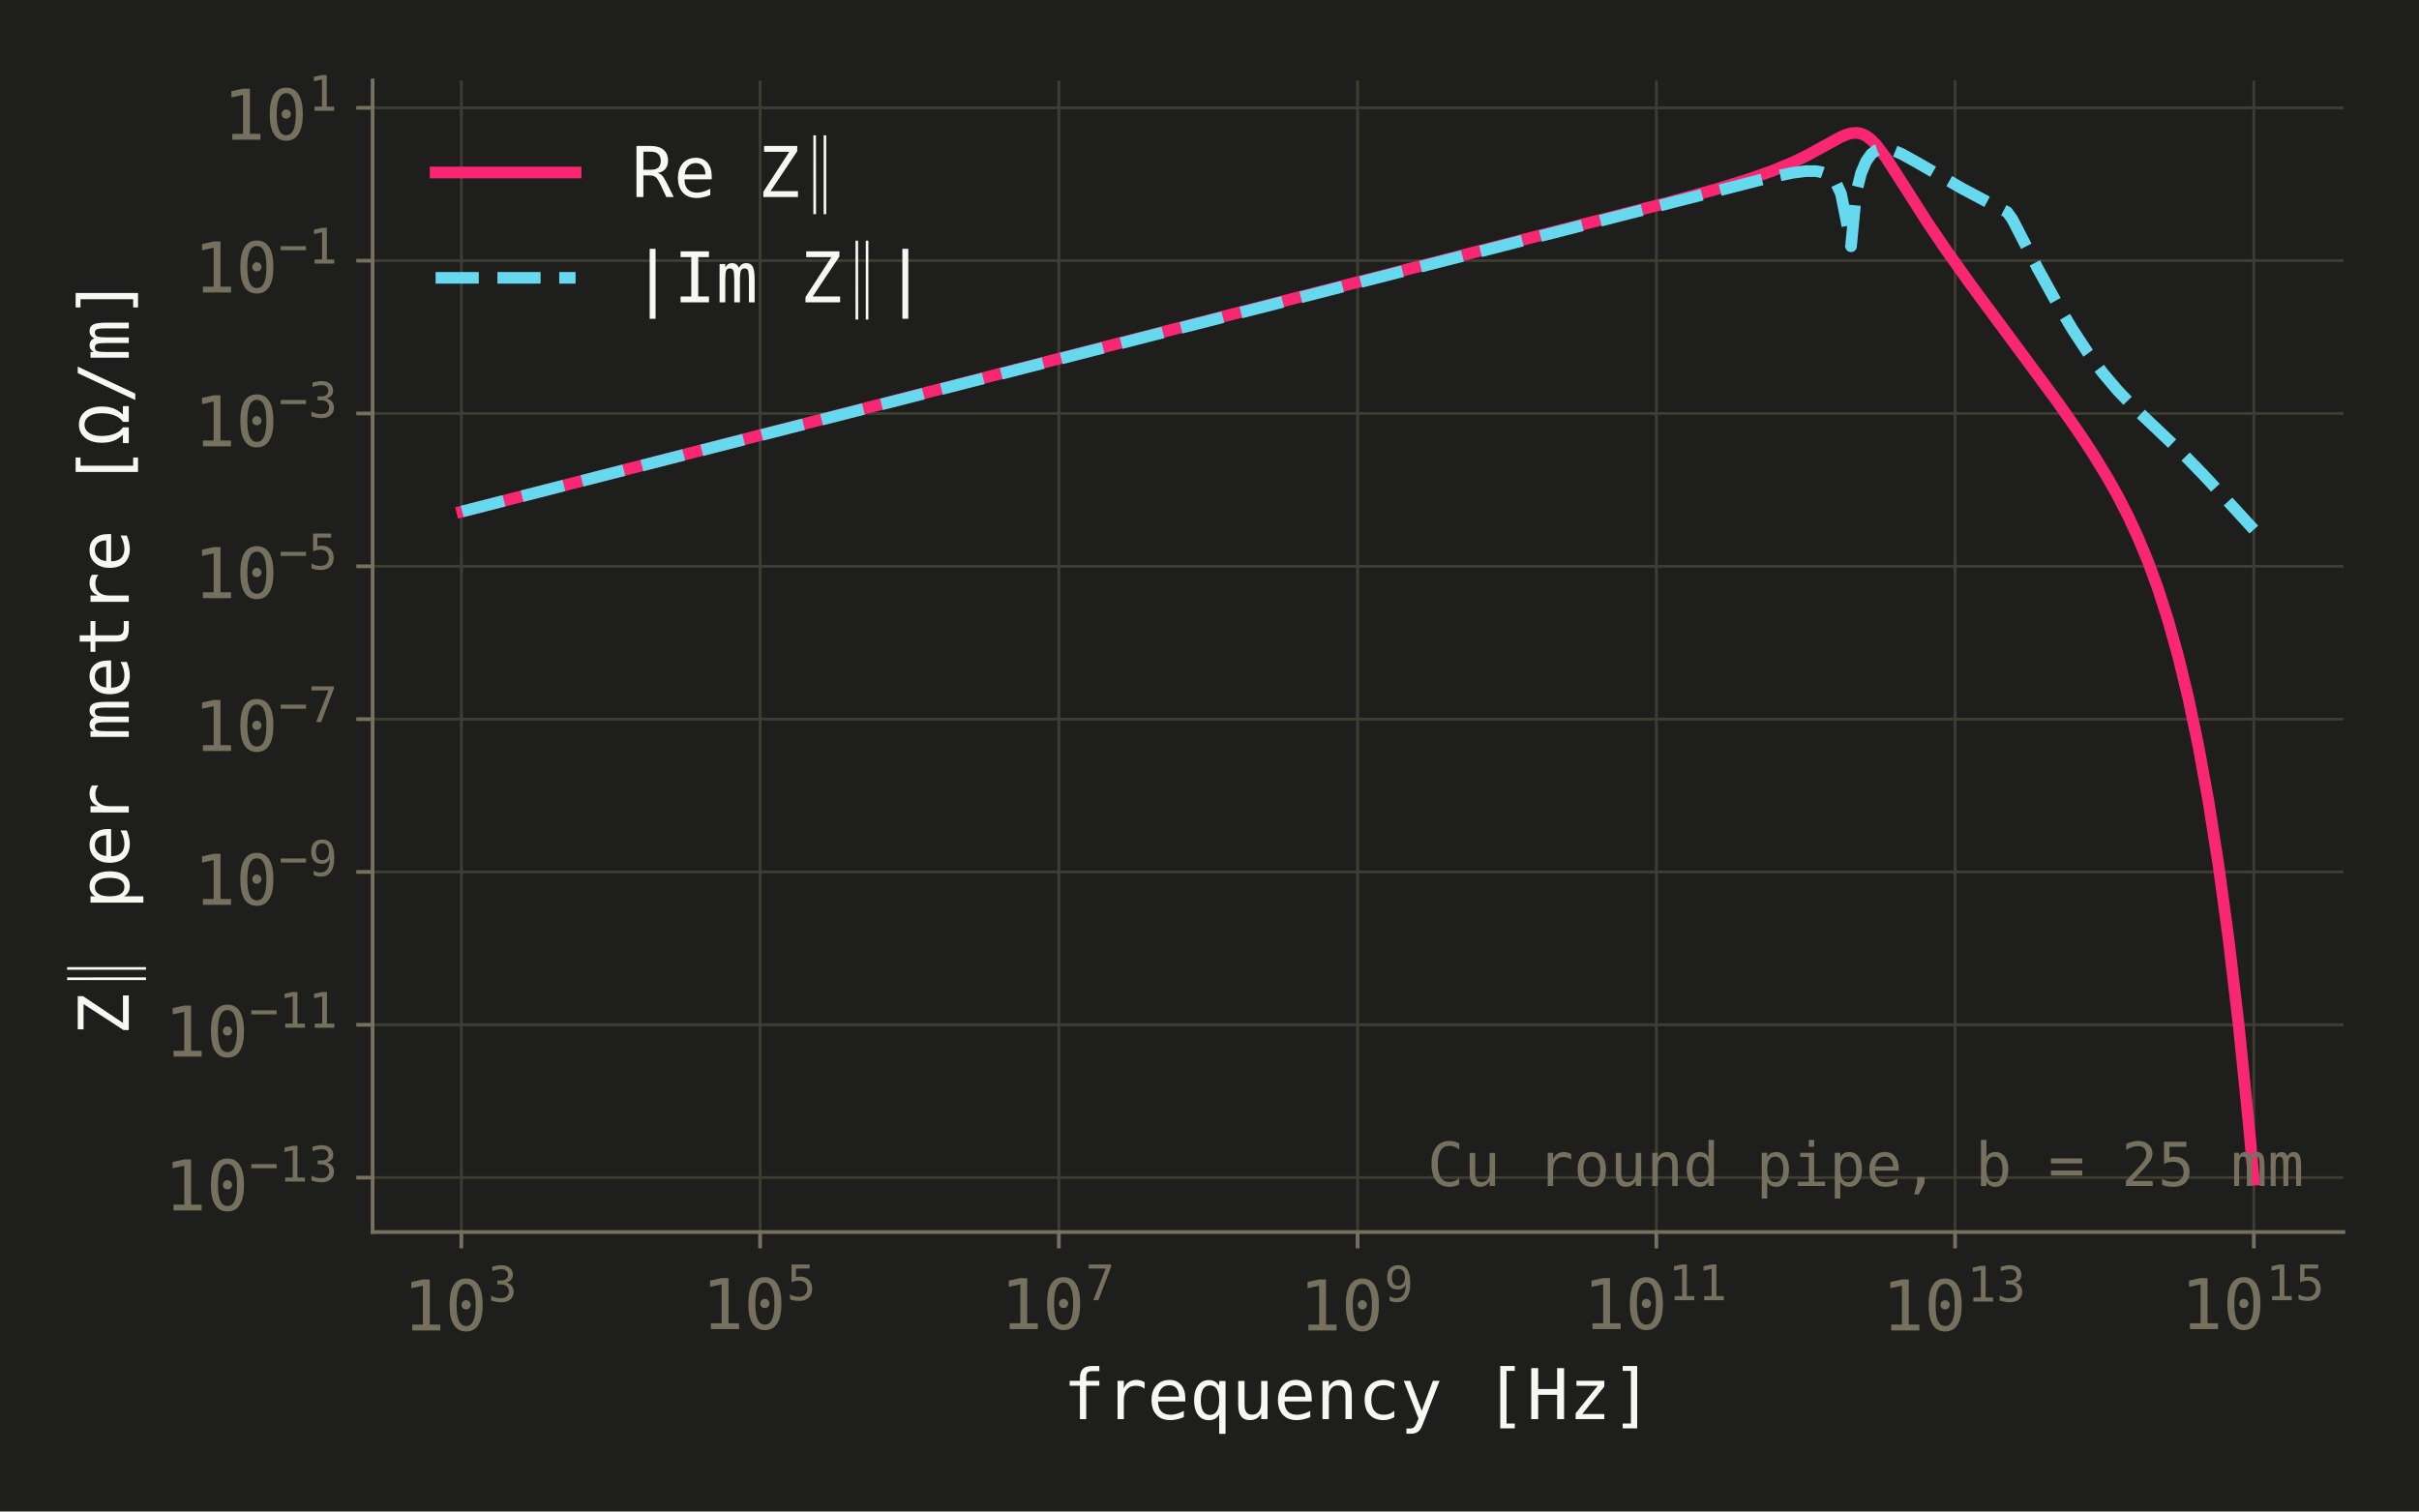
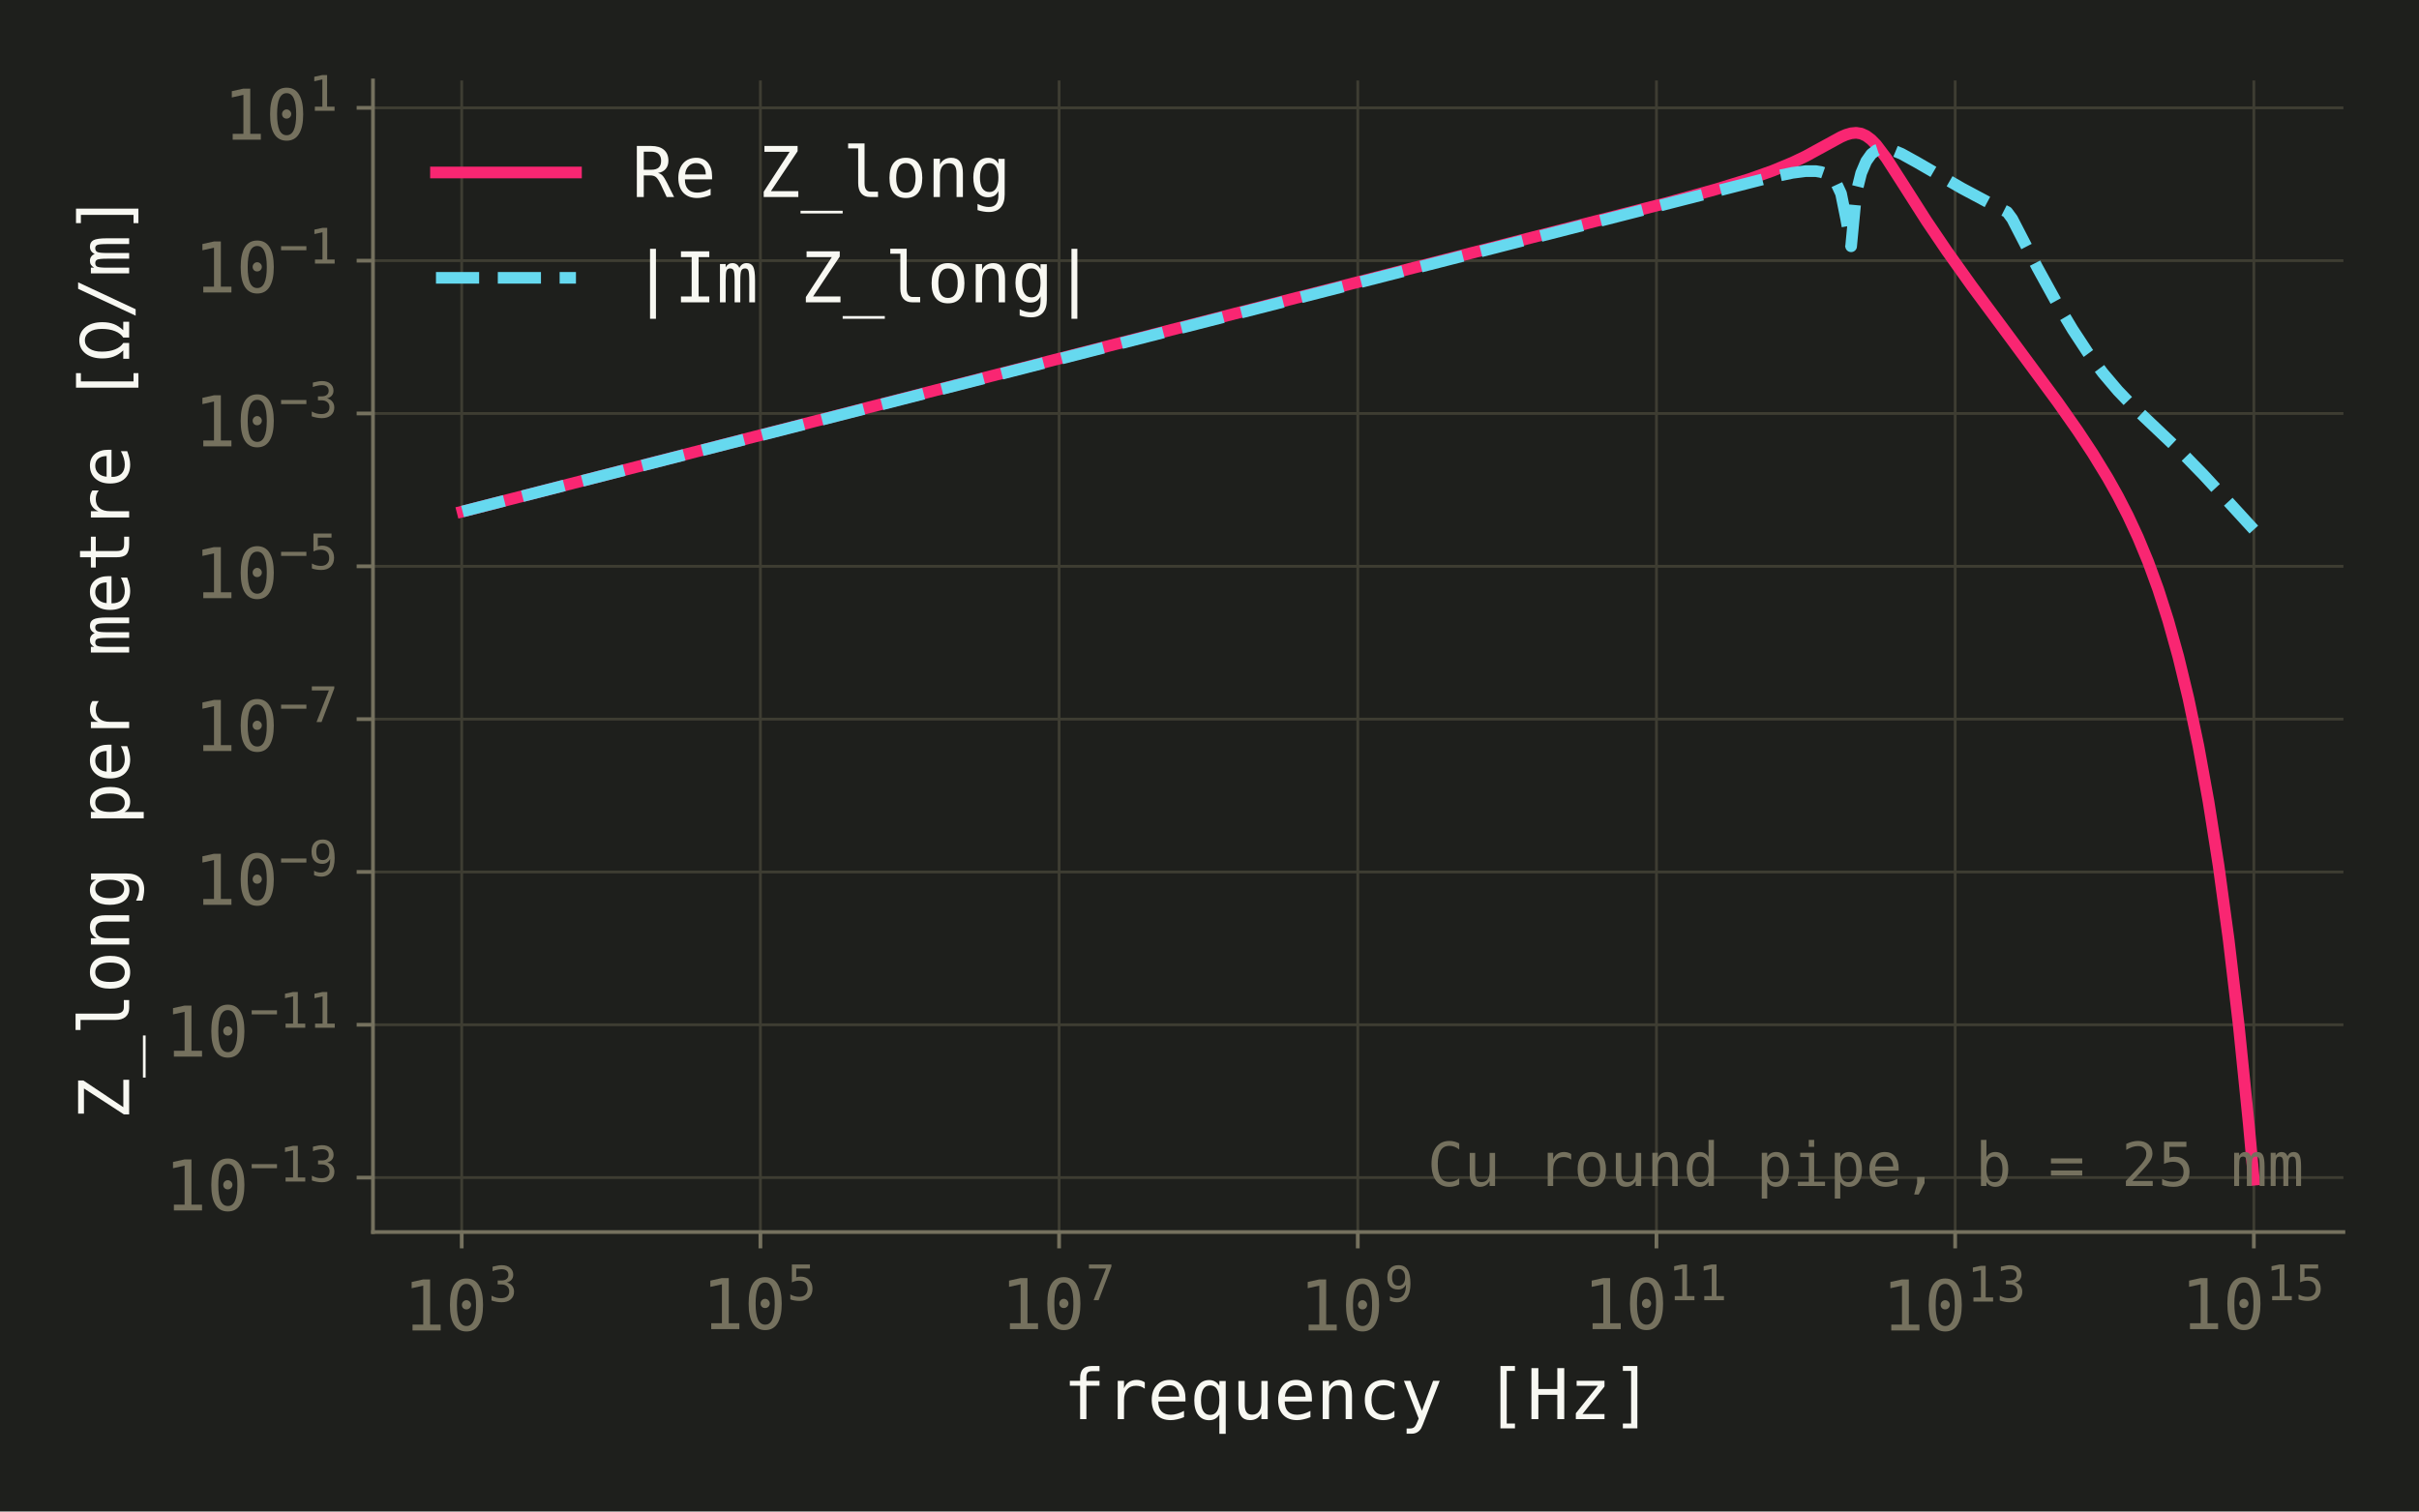
<svg xmlns="http://www.w3.org/2000/svg" xmlns:xlink="http://www.w3.org/1999/xlink" width="518.4pt" height="324pt" viewBox="0 0 518.4 324" version="1.1">
  <defs>
    <style type="text/css">*{stroke-linejoin: round; stroke-linecap: butt}</style>
  </defs>
  <g id="figure_1">
    <g id="patch_1">
      <path d="M 0 324  L 518.4 324  L 518.4 0  L 0 0  z " style="fill: #1e1f1c" />
    </g>
    <g id="axes_1">
      <g id="patch_2">
-         <path d="M 79.851 264.095  L 502.2 264.095  L 502.2 17.246  L 79.851 17.246  z " style="fill: #1e1f1c" />
+         <path d="M 79.931 264.095  L 502.2 264.095  L 502.2 17.246  L 79.931 17.246  z " style="fill: #1e1f1c" />
      </g>
      <g id="matplotlib.axis_1">
        <g id="xtick_1">
          <g id="line2d_1">
-             <path d="M 98.871 264.095  L 98.871 17.246  " clip-path="url(#pb10f957fe7)" style="fill: none; stroke: #3e3d32; stroke-width: 0.6; stroke-linecap: square" />
+             <path d="M 98.947 264.095  L 98.947 17.246  " clip-path="url(#padf489cd1b)" style="fill: none; stroke: #3e3d32; stroke-width: 0.6; stroke-linecap: square" />
          </g>
          <g id="line2d_2">
            <defs>
-               <path id="mc1d2cefa07" d="M 0 0  L 0 3.5  " style="stroke: #75715e; stroke-width: 0.8" />
+               <path id="m53ba9e22ab" d="M 0 0  L 0 3.5  " style="stroke: #75715e; stroke-width: 0.8" />
            </defs>
            <g>
-               <use xlink:href="#mc1d2cefa07" x="98.871" y="264.095" style="fill: #75715e; stroke: #75715e; stroke-width: 0.8" />
+               <use xlink:href="#m53ba9e22ab" x="98.947" y="264.095" style="fill: #75715e; stroke: #75715e; stroke-width: 0.8" />
            </g>
          </g>
          <g id="text_1">
-             <g style="fill: #75715e" transform="translate(86.34601 285.1953)">
+             <g style="fill: #75715e" transform="translate(86.42211 285.1953)">
              <text>
                <tspan x="0" y="-0.007" style="font-size: 15px; font-family: 'DejaVu Sans Mono'; fill: #75715e">1</tspan>
                <tspan x="9.031" y="-0.007" style="font-size: 15px; font-family: 'DejaVu Sans Mono'; fill: #75715e">0</tspan>
                <tspan x="18.205" y="-6.202" style="font-size: 10.5px; font-family: 'DejaVu Sans Mono'; fill: #75715e">3</tspan>
              </text>
            </g>
          </g>
        </g>
        <g id="xtick_2">
          <g id="line2d_3">
-             <path d="M 162.893 264.095  L 162.893 17.246  " clip-path="url(#pb10f957fe7)" style="fill: none; stroke: #3e3d32; stroke-width: 0.6; stroke-linecap: square" />
+             <path d="M 162.957 264.095  L 162.957 17.246  " clip-path="url(#padf489cd1b)" style="fill: none; stroke: #3e3d32; stroke-width: 0.6; stroke-linecap: square" />
          </g>
          <g id="line2d_4">
            <g>
-               <use xlink:href="#mc1d2cefa07" x="162.893" y="264.095" style="fill: #75715e; stroke: #75715e; stroke-width: 0.8" />
+               <use xlink:href="#m53ba9e22ab" x="162.957" y="264.095" style="fill: #75715e; stroke: #75715e; stroke-width: 0.8" />
            </g>
          </g>
          <g id="text_2">
-             <g style="fill: #75715e" transform="translate(150.3679 285.0453)">
+             <g style="fill: #75715e" transform="translate(150.4319 285.0453)">
              <text>
                <tspan x="0" y="-0.149" style="font-size: 15px; font-family: 'DejaVu Sans Mono'; fill: #75715e">1</tspan>
                <tspan x="9.031" y="-0.149" style="font-size: 15px; font-family: 'DejaVu Sans Mono'; fill: #75715e">0</tspan>
                <tspan x="18.205" y="-6.344" style="font-size: 10.5px; font-family: 'DejaVu Sans Mono'; fill: #75715e">5</tspan>
              </text>
            </g>
          </g>
        </g>
        <g id="xtick_3">
          <g id="line2d_5">
-             <path d="M 226.915 264.095  L 226.915 17.246  " clip-path="url(#pb10f957fe7)" style="fill: none; stroke: #3e3d32; stroke-width: 0.6; stroke-linecap: square" />
+             <path d="M 226.967 264.095  L 226.967 17.246  " clip-path="url(#padf489cd1b)" style="fill: none; stroke: #3e3d32; stroke-width: 0.6; stroke-linecap: square" />
          </g>
          <g id="line2d_6">
            <g>
-               <use xlink:href="#mc1d2cefa07" x="226.915" y="264.095" style="fill: #75715e; stroke: #75715e; stroke-width: 0.8" />
+               <use xlink:href="#m53ba9e22ab" x="226.967" y="264.095" style="fill: #75715e; stroke: #75715e; stroke-width: 0.8" />
            </g>
          </g>
          <g id="text_3">
-             <g style="fill: #75715e" transform="translate(214.3898 285.0453)">
+             <g style="fill: #75715e" transform="translate(214.4417 285.0453)">
              <text>
                <tspan x="0" y="-0.149" style="font-size: 15px; font-family: 'DejaVu Sans Mono'; fill: #75715e">1</tspan>
                <tspan x="9.031" y="-0.149" style="font-size: 15px; font-family: 'DejaVu Sans Mono'; fill: #75715e">0</tspan>
                <tspan x="18.205" y="-6.344" style="font-size: 10.5px; font-family: 'DejaVu Sans Mono'; fill: #75715e">7</tspan>
              </text>
            </g>
          </g>
        </g>
        <g id="xtick_4">
          <g id="line2d_7">
-             <path d="M 290.937 264.095  L 290.937 17.246  " clip-path="url(#pb10f957fe7)" style="fill: none; stroke: #3e3d32; stroke-width: 0.6; stroke-linecap: square" />
+             <path d="M 290.977 264.095  L 290.977 17.246  " clip-path="url(#padf489cd1b)" style="fill: none; stroke: #3e3d32; stroke-width: 0.6; stroke-linecap: square" />
          </g>
          <g id="line2d_8">
            <g>
-               <use xlink:href="#mc1d2cefa07" x="290.937" y="264.095" style="fill: #75715e; stroke: #75715e; stroke-width: 0.8" />
+               <use xlink:href="#m53ba9e22ab" x="290.977" y="264.095" style="fill: #75715e; stroke: #75715e; stroke-width: 0.8" />
            </g>
          </g>
          <g id="text_4">
-             <g style="fill: #75715e" transform="translate(278.4117 285.1953)">
+             <g style="fill: #75715e" transform="translate(278.4515 285.1953)">
              <text>
                <tspan x="0" y="-0.007" style="font-size: 15px; font-family: 'DejaVu Sans Mono'; fill: #75715e">1</tspan>
                <tspan x="9.031" y="-0.007" style="font-size: 15px; font-family: 'DejaVu Sans Mono'; fill: #75715e">0</tspan>
                <tspan x="18.205" y="-6.202" style="font-size: 10.5px; font-family: 'DejaVu Sans Mono'; fill: #75715e">9</tspan>
              </text>
            </g>
          </g>
        </g>
        <g id="xtick_5">
          <g id="line2d_9">
-             <path d="M 354.959 264.095  L 354.959 17.246  " clip-path="url(#pb10f957fe7)" style="fill: none; stroke: #3e3d32; stroke-width: 0.6; stroke-linecap: square" />
+             <path d="M 354.986 264.095  L 354.986 17.246  " clip-path="url(#padf489cd1b)" style="fill: none; stroke: #3e3d32; stroke-width: 0.6; stroke-linecap: square" />
          </g>
          <g id="line2d_10">
            <g>
-               <use xlink:href="#mc1d2cefa07" x="354.959" y="264.095" style="fill: #75715e; stroke: #75715e; stroke-width: 0.8" />
+               <use xlink:href="#m53ba9e22ab" x="354.986" y="264.095" style="fill: #75715e; stroke: #75715e; stroke-width: 0.8" />
            </g>
          </g>
          <g id="text_5">
-             <g style="fill: #75715e" transform="translate(339.2836 285.0453)">
+             <g style="fill: #75715e" transform="translate(339.3113 285.0453)">
              <text>
                <tspan x="0" y="-0.149" style="font-size: 15px; font-family: 'DejaVu Sans Mono'; fill: #75715e">1</tspan>
                <tspan x="9.031" y="-0.149" style="font-size: 15px; font-family: 'DejaVu Sans Mono'; fill: #75715e">0</tspan>
                <tspan x="18.205" y="-6.344" style="font-size: 10.5px; font-family: 'DejaVu Sans Mono'; fill: #75715e">1</tspan>
                <tspan x="24.527" y="-6.344" style="font-size: 10.5px; font-family: 'DejaVu Sans Mono'; fill: #75715e">1</tspan>
              </text>
            </g>
          </g>
        </g>
        <g id="xtick_6">
          <g id="line2d_11">
-             <path d="M 418.98 264.095  L 418.98 17.246  " clip-path="url(#pb10f957fe7)" style="fill: none; stroke: #3e3d32; stroke-width: 0.6; stroke-linecap: square" />
+             <path d="M 418.996 264.095  L 418.996 17.246  " clip-path="url(#padf489cd1b)" style="fill: none; stroke: #3e3d32; stroke-width: 0.6; stroke-linecap: square" />
          </g>
          <g id="line2d_12">
            <g>
-               <use xlink:href="#mc1d2cefa07" x="418.98" y="264.095" style="fill: #75715e; stroke: #75715e; stroke-width: 0.8" />
+               <use xlink:href="#m53ba9e22ab" x="418.996" y="264.095" style="fill: #75715e; stroke: #75715e; stroke-width: 0.8" />
            </g>
          </g>
          <g id="text_6">
-             <g style="fill: #75715e" transform="translate(403.3054 285.1953)">
+             <g style="fill: #75715e" transform="translate(403.3211 285.1953)">
              <text>
                <tspan x="0" y="-0.007" style="font-size: 15px; font-family: 'DejaVu Sans Mono'; fill: #75715e">1</tspan>
                <tspan x="9.031" y="-0.007" style="font-size: 15px; font-family: 'DejaVu Sans Mono'; fill: #75715e">0</tspan>
                <tspan x="18.205" y="-6.202" style="font-size: 10.5px; font-family: 'DejaVu Sans Mono'; fill: #75715e">1</tspan>
                <tspan x="24.527" y="-6.202" style="font-size: 10.5px; font-family: 'DejaVu Sans Mono'; fill: #75715e">3</tspan>
              </text>
            </g>
          </g>
        </g>
        <g id="xtick_7">
          <g id="line2d_13">
-             <path d="M 483.002 264.095  L 483.002 17.246  " clip-path="url(#pb10f957fe7)" style="fill: none; stroke: #3e3d32; stroke-width: 0.6; stroke-linecap: square" />
+             <path d="M 483.006 264.095  L 483.006 17.246  " clip-path="url(#padf489cd1b)" style="fill: none; stroke: #3e3d32; stroke-width: 0.6; stroke-linecap: square" />
          </g>
          <g id="line2d_14">
            <g>
-               <use xlink:href="#mc1d2cefa07" x="483.002" y="264.095" style="fill: #75715e; stroke: #75715e; stroke-width: 0.8" />
+               <use xlink:href="#m53ba9e22ab" x="483.006" y="264.095" style="fill: #75715e; stroke: #75715e; stroke-width: 0.8" />
            </g>
          </g>
          <g id="text_7">
-             <g style="fill: #75715e" transform="translate(467.3273 285.0453)">
+             <g style="fill: #75715e" transform="translate(467.3309 285.0453)">
              <text>
                <tspan x="0" y="-0.149" style="font-size: 15px; font-family: 'DejaVu Sans Mono'; fill: #75715e">1</tspan>
                <tspan x="9.031" y="-0.149" style="font-size: 15px; font-family: 'DejaVu Sans Mono'; fill: #75715e">0</tspan>
                <tspan x="18.205" y="-6.344" style="font-size: 10.5px; font-family: 'DejaVu Sans Mono'; fill: #75715e">1</tspan>
                <tspan x="24.527" y="-6.344" style="font-size: 10.5px; font-family: 'DejaVu Sans Mono'; fill: #75715e">5</tspan>
              </text>
            </g>
          </g>
        </g>
        <g id="text_8">
-           <text style="font-size: 15px; font-family: 'DejaVu Sans Mono', 'Bitstream Vera Sans Mono', 'Computer Modern Typewriter', 'Andale Mono', 'Nimbus Mono L', 'Courier New', 'Courier', 'Fixed', 'Terminal', monospace; text-anchor: middle; fill: #f8f8f2" x="291.026" y="304.196" transform="rotate(-0 291.0256 304.1965)">frequency [Hz]</text>
+           <text style="font-size: 15px; font-family: 'DejaVu Sans Mono', 'Bitstream Vera Sans Mono', 'Computer Modern Typewriter', 'Andale Mono', 'Nimbus Mono L', 'Courier New', 'Courier', 'Fixed', 'Terminal', monospace; text-anchor: middle; fill: #f8f8f2" x="291.065" y="304.196" transform="rotate(-0 291.0654 304.1965)">frequency [Hz]</text>
        </g>
      </g>
      <g id="matplotlib.axis_2">
        <g id="ytick_1">
          <g id="line2d_15">
-             <path d="M 79.851 252.423  L 502.2 252.423  " clip-path="url(#pb10f957fe7)" style="fill: none; stroke: #3e3d32; stroke-width: 0.6; stroke-linecap: square" />
+             <path d="M 79.931 252.423  L 502.2 252.423  " clip-path="url(#padf489cd1b)" style="fill: none; stroke: #3e3d32; stroke-width: 0.6; stroke-linecap: square" />
          </g>
          <g id="line2d_16">
            <defs>
-               <path id="m648f1b9b6a" d="M 0 0  L -3.5 0  " style="stroke: #75715e; stroke-width: 0.8" />
+               <path id="m4bf7f440e9" d="M 0 0  L -3.5 0  " style="stroke: #75715e; stroke-width: 0.8" />
            </defs>
            <g>
-               <use xlink:href="#m648f1b9b6a" x="79.851" y="252.423" style="fill: #75715e; stroke: #75715e; stroke-width: 0.8" />
+               <use xlink:href="#m4bf7f440e9" x="79.931" y="252.423" style="fill: #75715e; stroke: #75715e; stroke-width: 0.8" />
            </g>
          </g>
          <g id="text_9">
-             <g style="fill: #75715e" transform="translate(35.20117 259.4729)">
+             <g style="fill: #75715e" transform="translate(35.28086 259.4729)">
              <text>
                <tspan x="0" y="-0.007" style="font-size: 15px; font-family: 'DejaVu Sans Mono'; fill: #75715e">1</tspan>
                <tspan x="9.031" y="-0.007" style="font-size: 15px; font-family: 'DejaVu Sans Mono'; fill: #75715e">0</tspan>
                <tspan x="18.205" y="-6.202" style="font-size: 10.5px; font-family: 'DejaVu Sans Mono'; fill: #75715e">−</tspan>
                <tspan x="24.527" y="-6.202" style="font-size: 10.5px; font-family: 'DejaVu Sans Mono'; fill: #75715e">1</tspan>
                <tspan x="30.848" y="-6.202" style="font-size: 10.5px; font-family: 'DejaVu Sans Mono'; fill: #75715e">3</tspan>
              </text>
            </g>
          </g>
        </g>
        <g id="ytick_2">
          <g id="line2d_17">
-             <path d="M 79.851 219.664  L 502.2 219.664  " clip-path="url(#pb10f957fe7)" style="fill: none; stroke: #3e3d32; stroke-width: 0.6; stroke-linecap: square" />
+             <path d="M 79.931 219.664  L 502.2 219.664  " clip-path="url(#padf489cd1b)" style="fill: none; stroke: #3e3d32; stroke-width: 0.6; stroke-linecap: square" />
          </g>
          <g id="line2d_18">
            <g>
-               <use xlink:href="#m648f1b9b6a" x="79.851" y="219.664" style="fill: #75715e; stroke: #75715e; stroke-width: 0.8" />
+               <use xlink:href="#m4bf7f440e9" x="79.931" y="219.664" style="fill: #75715e; stroke: #75715e; stroke-width: 0.8" />
            </g>
          </g>
          <g id="text_10">
-             <g style="fill: #75715e" transform="translate(35.20117 226.6393)">
+             <g style="fill: #75715e" transform="translate(35.28086 226.6393)">
              <text>
                <tspan x="0" y="-0.149" style="font-size: 15px; font-family: 'DejaVu Sans Mono'; fill: #75715e">1</tspan>
                <tspan x="9.031" y="-0.149" style="font-size: 15px; font-family: 'DejaVu Sans Mono'; fill: #75715e">0</tspan>
                <tspan x="18.205" y="-6.344" style="font-size: 10.5px; font-family: 'DejaVu Sans Mono'; fill: #75715e">−</tspan>
                <tspan x="24.527" y="-6.344" style="font-size: 10.5px; font-family: 'DejaVu Sans Mono'; fill: #75715e">1</tspan>
                <tspan x="30.848" y="-6.344" style="font-size: 10.5px; font-family: 'DejaVu Sans Mono'; fill: #75715e">1</tspan>
              </text>
            </g>
          </g>
        </g>
        <g id="ytick_3">
          <g id="line2d_19">
-             <path d="M 79.851 186.906  L 502.2 186.906  " clip-path="url(#pb10f957fe7)" style="fill: none; stroke: #3e3d32; stroke-width: 0.6; stroke-linecap: square" />
+             <path d="M 79.931 186.906  L 502.2 186.906  " clip-path="url(#padf489cd1b)" style="fill: none; stroke: #3e3d32; stroke-width: 0.6; stroke-linecap: square" />
          </g>
          <g id="line2d_20">
            <g>
-               <use xlink:href="#m648f1b9b6a" x="79.851" y="186.906" style="fill: #75715e; stroke: #75715e; stroke-width: 0.8" />
+               <use xlink:href="#m4bf7f440e9" x="79.931" y="186.906" style="fill: #75715e; stroke: #75715e; stroke-width: 0.8" />
            </g>
          </g>
          <g id="text_11">
-             <g style="fill: #75715e" transform="translate(41.50117 193.9556)">
+             <g style="fill: #75715e" transform="translate(41.58086 193.9556)">
              <text>
                <tspan x="0" y="-0.007" style="font-size: 15px; font-family: 'DejaVu Sans Mono'; fill: #75715e">1</tspan>
                <tspan x="9.031" y="-0.007" style="font-size: 15px; font-family: 'DejaVu Sans Mono'; fill: #75715e">0</tspan>
                <tspan x="18.205" y="-6.202" style="font-size: 10.5px; font-family: 'DejaVu Sans Mono'; fill: #75715e">−</tspan>
                <tspan x="24.527" y="-6.202" style="font-size: 10.5px; font-family: 'DejaVu Sans Mono'; fill: #75715e">9</tspan>
              </text>
            </g>
          </g>
        </g>
        <g id="ytick_4">
          <g id="line2d_21">
-             <path d="M 79.851 154.147  L 502.2 154.147  " clip-path="url(#pb10f957fe7)" style="fill: none; stroke: #3e3d32; stroke-width: 0.6; stroke-linecap: square" />
+             <path d="M 79.931 154.147  L 502.2 154.147  " clip-path="url(#padf489cd1b)" style="fill: none; stroke: #3e3d32; stroke-width: 0.6; stroke-linecap: square" />
          </g>
          <g id="line2d_22">
            <g>
-               <use xlink:href="#m648f1b9b6a" x="79.851" y="154.147" style="fill: #75715e; stroke: #75715e; stroke-width: 0.8" />
+               <use xlink:href="#m4bf7f440e9" x="79.931" y="154.147" style="fill: #75715e; stroke: #75715e; stroke-width: 0.8" />
            </g>
          </g>
          <g id="text_12">
-             <g style="fill: #75715e" transform="translate(41.50117 161.122)">
+             <g style="fill: #75715e" transform="translate(41.58086 161.122)">
              <text>
                <tspan x="0" y="-0.149" style="font-size: 15px; font-family: 'DejaVu Sans Mono'; fill: #75715e">1</tspan>
                <tspan x="9.031" y="-0.149" style="font-size: 15px; font-family: 'DejaVu Sans Mono'; fill: #75715e">0</tspan>
                <tspan x="18.205" y="-6.344" style="font-size: 10.5px; font-family: 'DejaVu Sans Mono'; fill: #75715e">−</tspan>
                <tspan x="24.527" y="-6.344" style="font-size: 10.5px; font-family: 'DejaVu Sans Mono'; fill: #75715e">7</tspan>
              </text>
            </g>
          </g>
        </g>
        <g id="ytick_5">
          <g id="line2d_23">
-             <path d="M 79.851 121.388  L 502.2 121.388  " clip-path="url(#pb10f957fe7)" style="fill: none; stroke: #3e3d32; stroke-width: 0.6; stroke-linecap: square" />
+             <path d="M 79.931 121.388  L 502.2 121.388  " clip-path="url(#padf489cd1b)" style="fill: none; stroke: #3e3d32; stroke-width: 0.6; stroke-linecap: square" />
          </g>
          <g id="line2d_24">
            <g>
-               <use xlink:href="#m648f1b9b6a" x="79.851" y="121.388" style="fill: #75715e; stroke: #75715e; stroke-width: 0.8" />
+               <use xlink:href="#m4bf7f440e9" x="79.931" y="121.388" style="fill: #75715e; stroke: #75715e; stroke-width: 0.8" />
            </g>
          </g>
          <g id="text_13">
-             <g style="fill: #75715e" transform="translate(41.50117 128.3634)">
+             <g style="fill: #75715e" transform="translate(41.58086 128.3634)">
              <text>
                <tspan x="0" y="-0.149" style="font-size: 15px; font-family: 'DejaVu Sans Mono'; fill: #75715e">1</tspan>
                <tspan x="9.031" y="-0.149" style="font-size: 15px; font-family: 'DejaVu Sans Mono'; fill: #75715e">0</tspan>
                <tspan x="18.205" y="-6.344" style="font-size: 10.5px; font-family: 'DejaVu Sans Mono'; fill: #75715e">−</tspan>
                <tspan x="24.527" y="-6.344" style="font-size: 10.5px; font-family: 'DejaVu Sans Mono'; fill: #75715e">5</tspan>
              </text>
            </g>
          </g>
        </g>
        <g id="ytick_6">
          <g id="line2d_25">
-             <path d="M 79.851 88.63  L 502.2 88.63  " clip-path="url(#pb10f957fe7)" style="fill: none; stroke: #3e3d32; stroke-width: 0.6; stroke-linecap: square" />
+             <path d="M 79.931 88.63  L 502.2 88.63  " clip-path="url(#padf489cd1b)" style="fill: none; stroke: #3e3d32; stroke-width: 0.6; stroke-linecap: square" />
          </g>
          <g id="line2d_26">
            <g>
-               <use xlink:href="#m648f1b9b6a" x="79.851" y="88.63" style="fill: #75715e; stroke: #75715e; stroke-width: 0.8" />
+               <use xlink:href="#m4bf7f440e9" x="79.931" y="88.63" style="fill: #75715e; stroke: #75715e; stroke-width: 0.8" />
            </g>
          </g>
          <g id="text_14">
-             <g style="fill: #75715e" transform="translate(41.50117 95.67974)">
+             <g style="fill: #75715e" transform="translate(41.58086 95.67974)">
              <text>
                <tspan x="0" y="-0.007" style="font-size: 15px; font-family: 'DejaVu Sans Mono'; fill: #75715e">1</tspan>
                <tspan x="9.031" y="-0.007" style="font-size: 15px; font-family: 'DejaVu Sans Mono'; fill: #75715e">0</tspan>
                <tspan x="18.205" y="-6.202" style="font-size: 10.5px; font-family: 'DejaVu Sans Mono'; fill: #75715e">−</tspan>
                <tspan x="24.527" y="-6.202" style="font-size: 10.5px; font-family: 'DejaVu Sans Mono'; fill: #75715e">3</tspan>
              </text>
            </g>
          </g>
        </g>
        <g id="ytick_7">
          <g id="line2d_27">
-             <path d="M 79.851 55.871  L 502.2 55.871  " clip-path="url(#pb10f957fe7)" style="fill: none; stroke: #3e3d32; stroke-width: 0.6; stroke-linecap: square" />
+             <path d="M 79.931 55.871  L 502.2 55.871  " clip-path="url(#padf489cd1b)" style="fill: none; stroke: #3e3d32; stroke-width: 0.6; stroke-linecap: square" />
          </g>
          <g id="line2d_28">
            <g>
-               <use xlink:href="#m648f1b9b6a" x="79.851" y="55.871" style="fill: #75715e; stroke: #75715e; stroke-width: 0.8" />
+               <use xlink:href="#m4bf7f440e9" x="79.931" y="55.871" style="fill: #75715e; stroke: #75715e; stroke-width: 0.8" />
            </g>
          </g>
          <g id="text_15">
-             <g style="fill: #75715e" transform="translate(41.50117 62.84611)">
+             <g style="fill: #75715e" transform="translate(41.58086 62.84611)">
              <text>
                <tspan x="0" y="-0.149" style="font-size: 15px; font-family: 'DejaVu Sans Mono'; fill: #75715e">1</tspan>
                <tspan x="9.031" y="-0.149" style="font-size: 15px; font-family: 'DejaVu Sans Mono'; fill: #75715e">0</tspan>
                <tspan x="18.205" y="-6.344" style="font-size: 10.5px; font-family: 'DejaVu Sans Mono'; fill: #75715e">−</tspan>
                <tspan x="24.527" y="-6.344" style="font-size: 10.5px; font-family: 'DejaVu Sans Mono'; fill: #75715e">1</tspan>
              </text>
            </g>
          </g>
        </g>
        <g id="ytick_8">
          <g id="line2d_29">
-             <path d="M 79.851 23.112  L 502.2 23.112  " clip-path="url(#pb10f957fe7)" style="fill: none; stroke: #3e3d32; stroke-width: 0.6; stroke-linecap: square" />
+             <path d="M 79.931 23.112  L 502.2 23.112  " clip-path="url(#padf489cd1b)" style="fill: none; stroke: #3e3d32; stroke-width: 0.6; stroke-linecap: square" />
          </g>
          <g id="line2d_30">
            <g>
-               <use xlink:href="#m648f1b9b6a" x="79.851" y="23.112" style="fill: #75715e; stroke: #75715e; stroke-width: 0.8" />
+               <use xlink:href="#m4bf7f440e9" x="79.931" y="23.112" style="fill: #75715e; stroke: #75715e; stroke-width: 0.8" />
            </g>
          </g>
          <g id="text_16">
-             <g style="fill: #75715e" transform="translate(47.80117 30.08748)">
+             <g style="fill: #75715e" transform="translate(47.88086 30.08748)">
              <text>
                <tspan x="0" y="-0.149" style="font-size: 15px; font-family: 'DejaVu Sans Mono'; fill: #75715e">1</tspan>
                <tspan x="9.031" y="-0.149" style="font-size: 15px; font-family: 'DejaVu Sans Mono'; fill: #75715e">0</tspan>
                <tspan x="18.205" y="-6.344" style="font-size: 10.5px; font-family: 'DejaVu Sans Mono'; fill: #75715e">1</tspan>
              </text>
            </g>
          </g>
        </g>
        <g id="text_17">
-           <text style="font-size: 15px; font-family: 'DejaVu Sans Mono', 'Bitstream Vera Sans Mono', 'Computer Modern Typewriter', 'Andale Mono', 'Nimbus Mono L', 'Courier New', 'Courier', 'Fixed', 'Terminal', monospace; text-anchor: middle; fill: #f8f8f2" x="27.598" y="140.671" transform="rotate(-90 27.59766 140.6707)">Z∥ per metre [Ω/m]</text>
+           <text style="font-size: 15px; font-family: 'DejaVu Sans Mono', 'Bitstream Vera Sans Mono', 'Computer Modern Typewriter', 'Andale Mono', 'Nimbus Mono L', 'Courier New', 'Courier', 'Fixed', 'Terminal', monospace; text-anchor: middle; fill: #f8f8f2" x="27.677" y="140.671" transform="rotate(-90 27.67734 140.6707)">Z_long per metre [Ω/m]</text>
        </g>
      </g>
      <g id="line2d_31">
-         <path d="M 99.049 109.64  L 357.093 43.516  L 367.763 40.564  L 374.876 38.371  L 379.856 36.605  L 384.124 34.835  L 386.969 33.473  L 391.286 31.112  L 394.523 29.345  L 395.602 28.884  L 396.681 28.57  L 397.76 28.467  L 398.839 28.637  L 399.918 29.124  L 400.997 29.934  L 402.076 31.039  L 404.234 33.896  L 407.471 38.928  L 412.866 47.388  L 417.182 53.766  L 422.577 61.338  L 431.209 72.991  L 440.921 86.154  L 445.237 92.304  L 448.474 97.202  L 451.711 102.502  L 453.869 106.357  L 456.027 110.56  L 458.185 115.208  L 460.343 120.415  L 462.501 126.311  L 464.659 133.044  L 466.817 140.776  L 468.975 149.685  L 471.133 159.968  L 473.291 171.845  L 475.449 185.569  L 477.607 201.433  L 479.765 219.782  L 481.923 241.023  L 483.002 252.875  L 483.002 252.875  " clip-path="url(#pb10f957fe7)" style="fill: none; stroke: #f92672; stroke-width: 2.5; stroke-linecap: square" />
+         <path d="M 99.125 109.64  L 357.12 43.516  L 367.788 40.564  L 374.9 38.371  L 379.879 36.605  L 384.146 34.835  L 386.991 33.473  L 391.307 31.112  L 394.543 29.345  L 395.622 28.884  L 396.701 28.57  L 397.779 28.467  L 398.858 28.637  L 399.937 29.124  L 401.016 29.934  L 402.095 31.039  L 404.252 33.896  L 407.489 38.928  L 412.883 47.388  L 417.198 53.766  L 422.592 61.338  L 431.223 72.991  L 440.932 86.154  L 445.247 92.304  L 448.484 97.202  L 451.72 102.502  L 453.878 106.357  L 456.036 110.56  L 458.193 115.208  L 460.351 120.415  L 462.508 126.311  L 464.666 133.044  L 466.824 140.776  L 468.981 149.685  L 471.139 159.968  L 473.297 171.845  L 475.454 185.569  L 477.612 201.433  L 479.769 219.782  L 481.927 241.023  L 483.006 252.875  L 483.006 252.875  " clip-path="url(#padf489cd1b)" style="fill: none; stroke: #f92672; stroke-width: 2.5; stroke-linecap: square" />
      </g>
      <g id="line2d_32">
-         <path d="M 99.049 109.64  L 379.145 38.083  L 384.124 37.045  L 386.969 36.678  L 389.128 36.683  L 390.207 36.862  L 391.286 37.241  L 392.365 37.938  L 393.444 39.178  L 394.523 41.492  L 395.602 46.826  L 396.681 52.787  L 397.76 41.469  L 398.839 37.107  L 399.918 34.57  L 400.997 33.043  L 402.076 32.202  L 403.155 31.849  L 404.234 31.843  L 405.313 32.076  L 407.471 32.966  L 410.708 34.752  L 420.419 40.365  L 426.893 43.819  L 430.13 45.448  L 431.209 46.911  L 436.604 57.375  L 440.921 65.211  L 444.158 70.635  L 447.395 75.563  L 450.632 79.933  L 453.869 83.752  L 457.106 87.119  L 461.422 91.21  L 467.896 97.358  L 472.212 101.787  L 478.686 108.807  L 483.002 113.522  L 483.002 113.522  " clip-path="url(#pb10f957fe7)" style="fill: none; stroke-dasharray: 9.25,4; stroke-dashoffset: 0; stroke: #66d9ef; stroke-width: 2.5" />
+         <path d="M 99.125 109.64  L 379.168 38.083  L 384.146 37.045  L 386.991 36.678  L 389.149 36.683  L 390.228 36.862  L 391.307 37.241  L 392.385 37.938  L 393.464 39.178  L 394.543 41.492  L 395.622 46.826  L 396.701 52.787  L 397.779 41.469  L 398.858 37.107  L 399.937 34.57  L 401.016 33.043  L 402.095 32.202  L 403.173 31.849  L 404.252 31.843  L 405.331 32.076  L 407.489 32.966  L 410.725 34.752  L 420.435 40.365  L 426.907 43.819  L 430.144 45.448  L 431.223 46.911  L 436.617 57.375  L 440.932 65.211  L 444.169 70.635  L 447.405 75.563  L 450.641 79.933  L 453.878 83.752  L 457.114 87.119  L 461.43 91.21  L 467.903 97.358  L 472.218 101.787  L 478.691 108.807  L 483.006 113.522  L 483.006 113.522  " clip-path="url(#padf489cd1b)" style="fill: none; stroke-dasharray: 9.25,4; stroke-dashoffset: 0; stroke: #66d9ef; stroke-width: 2.5" />
      </g>
      <g id="patch_3">
-         <path d="M 79.851 264.095  L 79.851 17.246  " style="fill: none; stroke: #75715e; stroke-width: 0.8; stroke-linejoin: miter; stroke-linecap: square" />
+         <path d="M 79.931 264.095  L 79.931 17.246  " style="fill: none; stroke: #75715e; stroke-width: 0.8; stroke-linejoin: miter; stroke-linecap: square" />
      </g>
      <g id="patch_4">
-         <path d="M 79.851 264.095  L 502.2 264.095  " style="fill: none; stroke: #75715e; stroke-width: 0.8; stroke-linejoin: miter; stroke-linecap: square" />
+         <path d="M 79.931 264.095  L 502.2 264.095  " style="fill: none; stroke: #75715e; stroke-width: 0.8; stroke-linejoin: miter; stroke-linecap: square" />
      </g>
      <g id="text_18">
-         <text style="font-size: 13px; font-family: 'DejaVu Sans Mono', 'Bitstream Vera Sans Mono', 'Computer Modern Typewriter', 'Andale Mono', 'Nimbus Mono L', 'Courier New', 'Courier', 'Fixed', 'Terminal', monospace; text-anchor: end; fill: #75715e" x="493.753" y="254.221" transform="rotate(-0 493.753 254.2213)">Cu round pipe, b = 25 mm</text>
+         <text style="font-size: 13px; font-family: 'DejaVu Sans Mono', 'Bitstream Vera Sans Mono', 'Computer Modern Typewriter', 'Andale Mono', 'Nimbus Mono L', 'Courier New', 'Courier', 'Fixed', 'Terminal', monospace; text-anchor: end; fill: #75715e" x="493.755" y="254.221" transform="rotate(-0 493.7546 254.2213)">Cu round pipe, b = 25 mm</text>
      </g>
      <g id="legend_1">
        <g id="line2d_33">
-           <path d="M 93.351 36.973  L 108.351 36.973  L 123.351 36.973  " style="fill: none; stroke: #f92672; stroke-width: 2.5; stroke-linecap: square" />
+           <path d="M 93.431 36.973  L 108.431 36.973  L 123.431 36.973  " style="fill: none; stroke: #f92672; stroke-width: 2.5; stroke-linecap: square" />
        </g>
        <g id="text_19">
-           <text style="font-size: 15px; font-family: 'DejaVu Sans Mono', 'Bitstream Vera Sans Mono', 'Computer Modern Typewriter', 'Andale Mono', 'Nimbus Mono L', 'Courier New', 'Courier', 'Fixed', 'Terminal', monospace; text-anchor: start; fill: #f8f8f2" x="135.351" y="42.223" transform="rotate(-0 135.3512 42.22343)">Re Z∥</text>
+           <text style="font-size: 15px; font-family: 'DejaVu Sans Mono', 'Bitstream Vera Sans Mono', 'Computer Modern Typewriter', 'Andale Mono', 'Nimbus Mono L', 'Courier New', 'Courier', 'Fixed', 'Terminal', monospace; text-anchor: start; fill: #f8f8f2" x="135.431" y="42.223" transform="rotate(-0 135.4309 42.22343)">Re Z_long</text>
        </g>
        <g id="line2d_34">
-           <path d="M 93.351 59.554  L 108.351 59.554  L 123.351 59.554  " style="fill: none; stroke-dasharray: 9.25,4; stroke-dashoffset: 0; stroke: #66d9ef; stroke-width: 2.5" />
+           <path d="M 93.431 59.554  L 108.431 59.554  L 123.431 59.554  " style="fill: none; stroke-dasharray: 9.25,4; stroke-dashoffset: 0; stroke: #66d9ef; stroke-width: 2.5" />
        </g>
        <g id="text_20">
-           <text style="font-size: 15px; font-family: 'DejaVu Sans Mono', 'Bitstream Vera Sans Mono', 'Computer Modern Typewriter', 'Andale Mono', 'Nimbus Mono L', 'Courier New', 'Courier', 'Fixed', 'Terminal', monospace; text-anchor: start; fill: #f8f8f2" x="135.351" y="64.804" transform="rotate(-0 135.3512 64.80429)">|Im Z∥|</text>
+           <text style="font-size: 15px; font-family: 'DejaVu Sans Mono', 'Bitstream Vera Sans Mono', 'Computer Modern Typewriter', 'Andale Mono', 'Nimbus Mono L', 'Courier New', 'Courier', 'Fixed', 'Terminal', monospace; text-anchor: start; fill: #f8f8f2" x="135.431" y="64.804" transform="rotate(-0 135.4309 64.80429)">|Im Z_long|</text>
        </g>
      </g>
    </g>
  </g>
  <defs>
-     <clipPath id="pb10f957fe7">
-       <rect x="79.851" y="17.246" width="422.349" height="246.849" />
+     <clipPath id="padf489cd1b">
+       <rect x="79.931" y="17.246" width="422.269" height="246.849" />
    </clipPath>
  </defs>
</svg>
